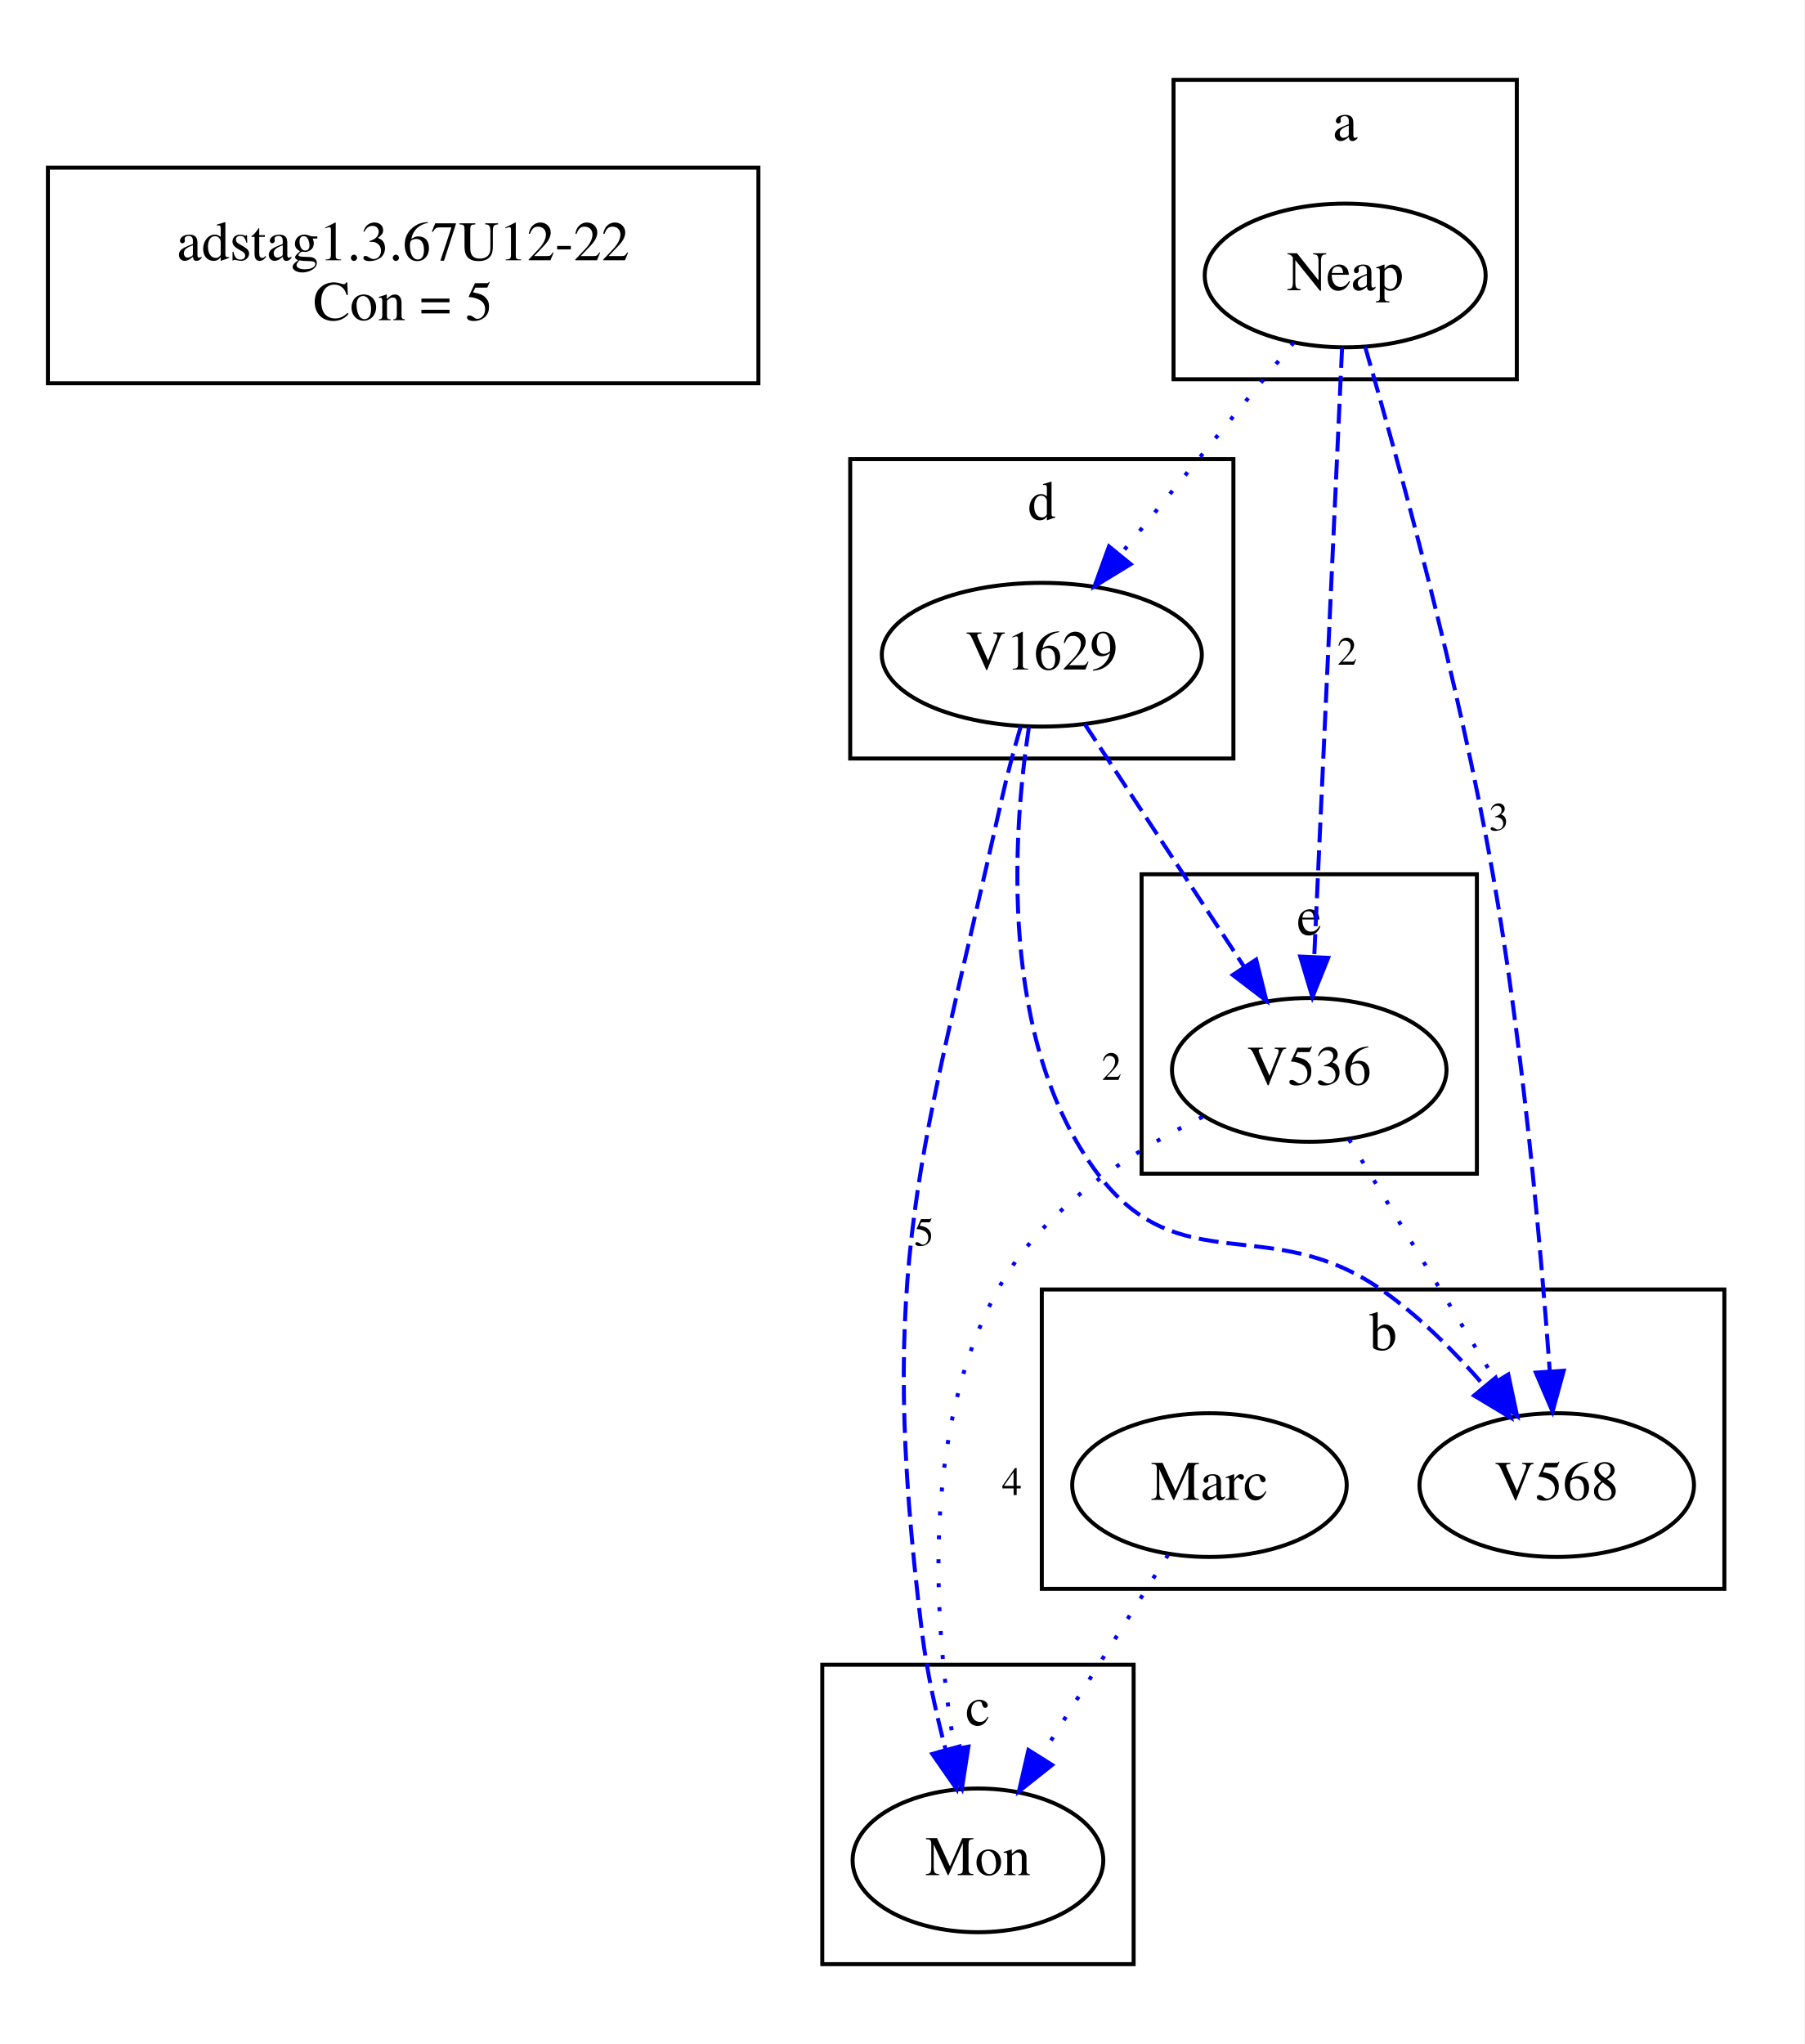
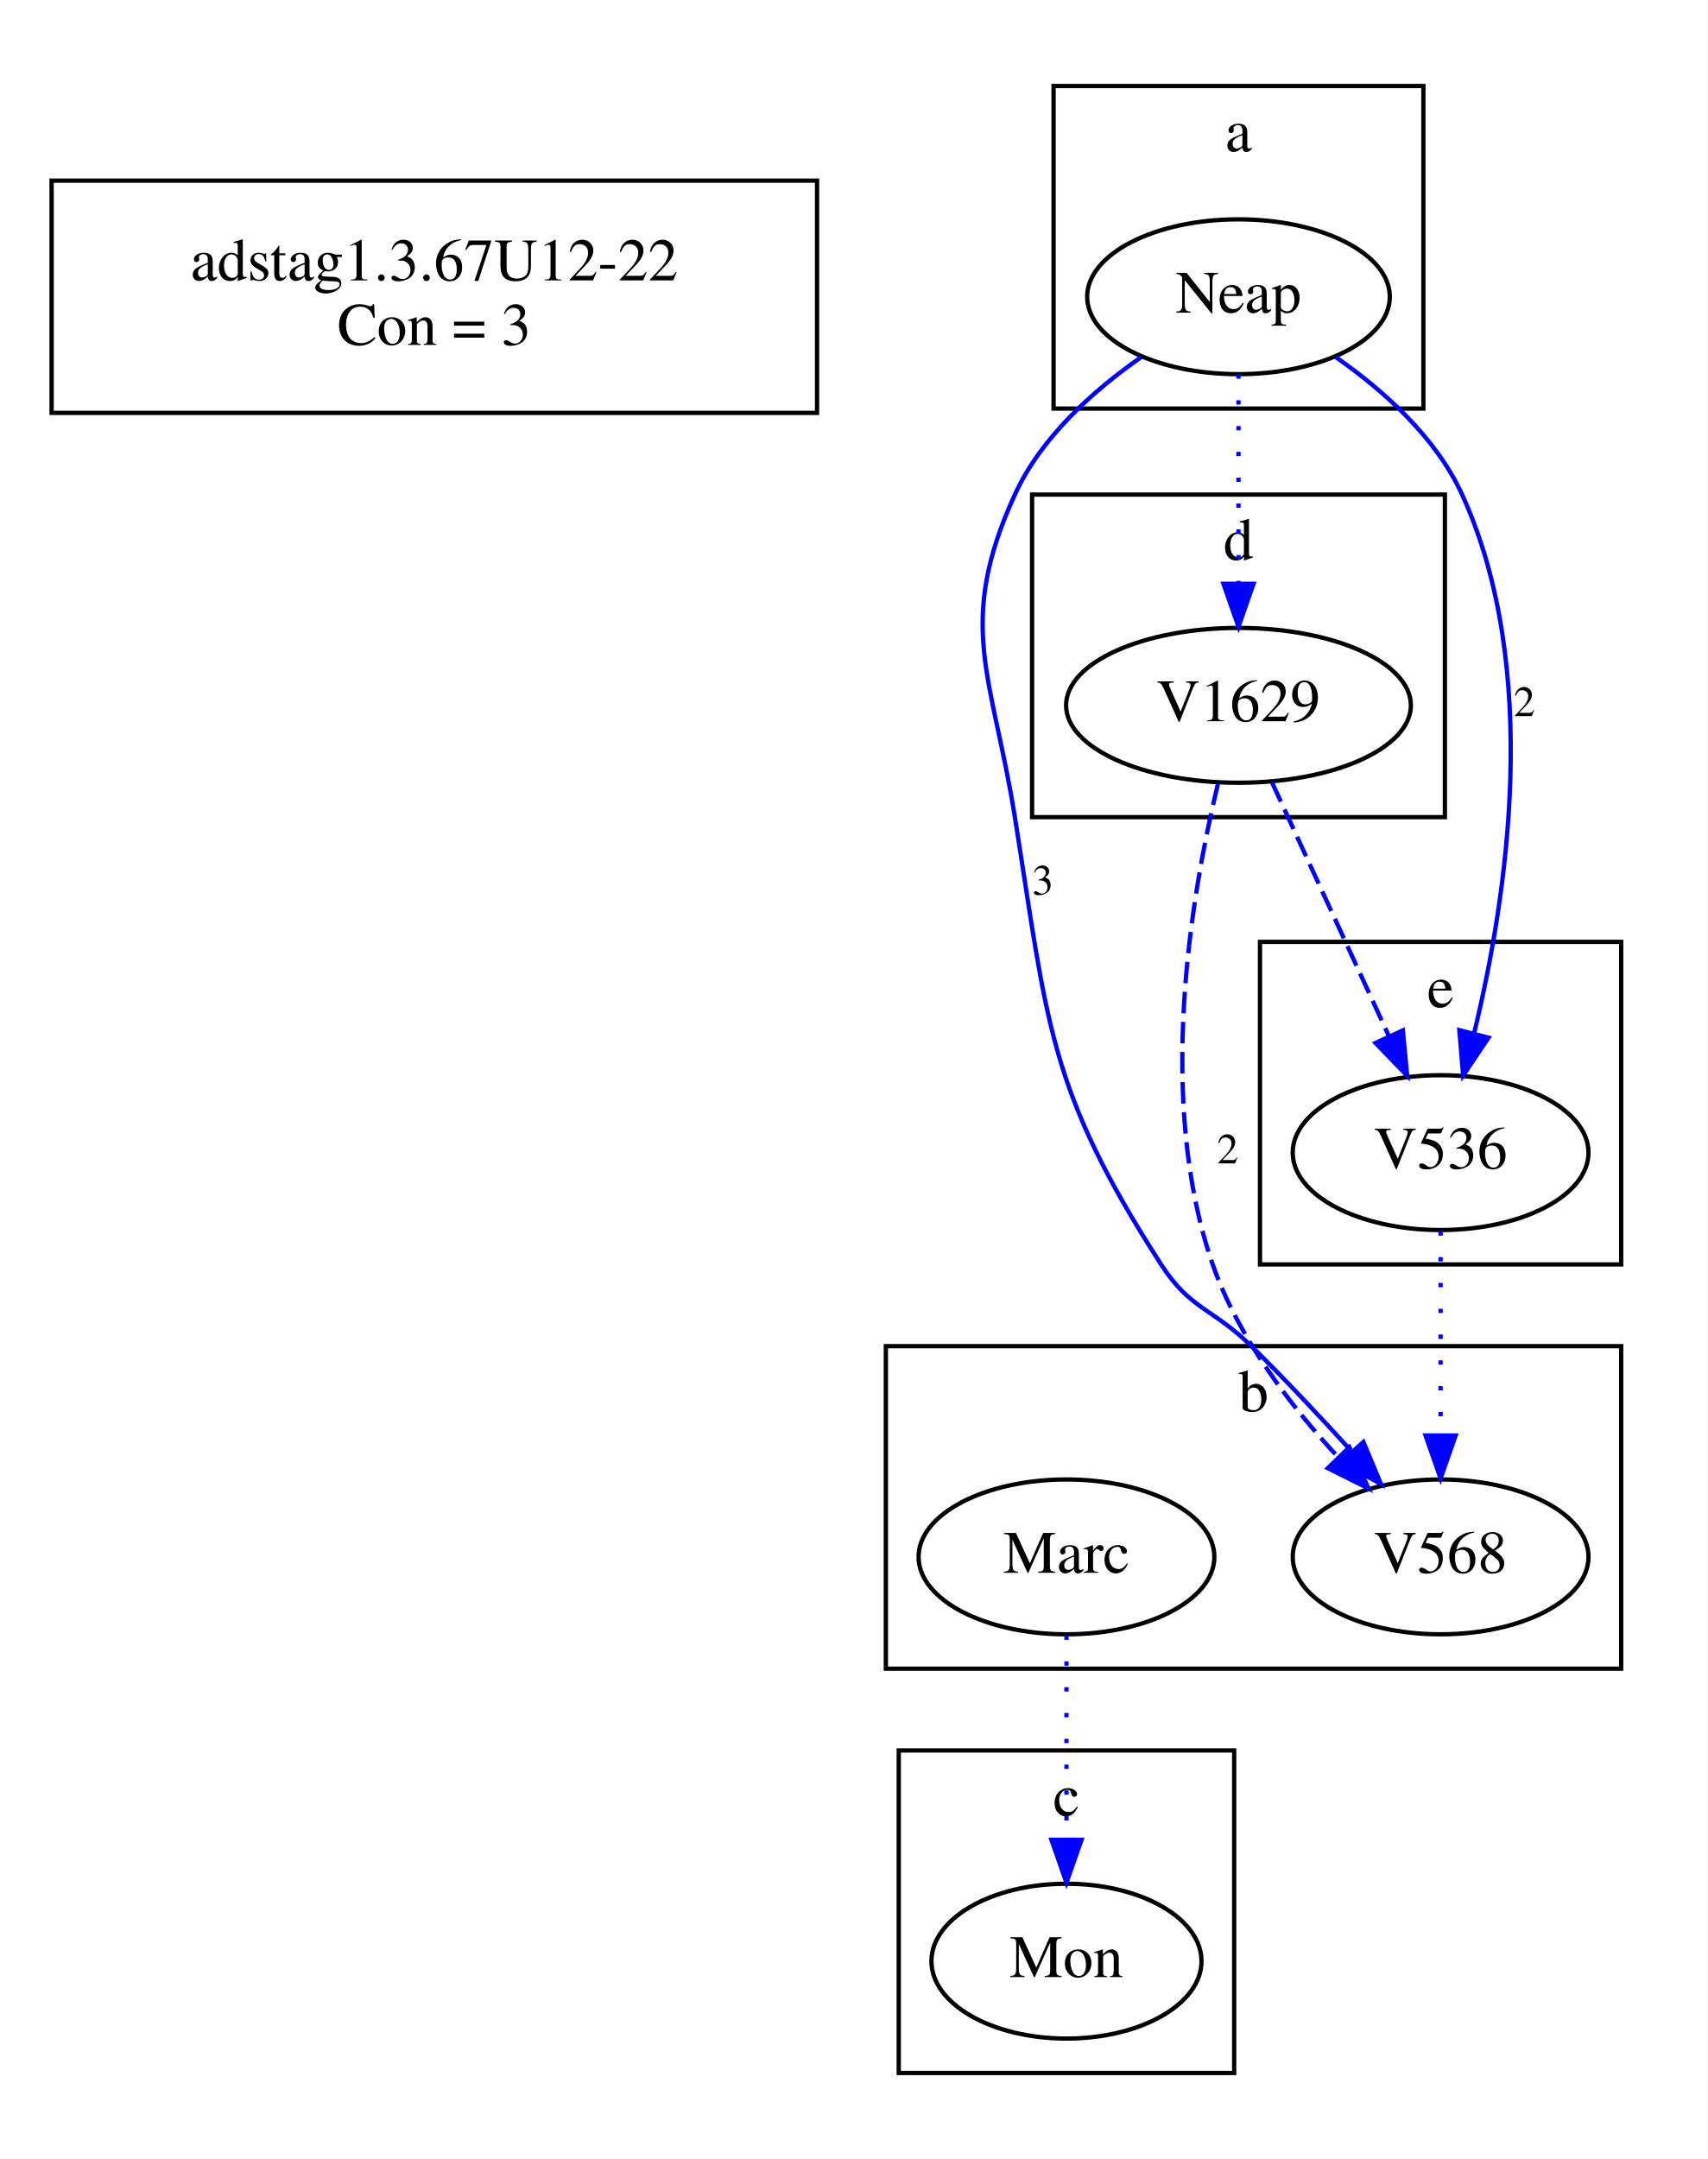
- <svg xmlns="http://www.w3.org/2000/svg" width="452pt" height="512pt" viewBox="0.00 0.00 452.00 512.00">
-   <g id="graph0" class="graph" transform="scale(1 1) rotate(0) translate(4 508)">
-     <polygon fill="white" stroke="transparent" points="-4,4 -4,-508 448,-508 448,4 -4,4" />
+ <svg xmlns="http://www.w3.org/2000/svg" width="397pt" height="502pt" viewBox="0.00 0.00 397.00 502.00">
+   <g id="graph0" class="graph" transform="scale(1 1) rotate(0) translate(4 498)">
+     <polygon fill="white" stroke="transparent" points="-4,4 -4,-498 393,-498 393,4 -4,4" />
    <g id="clust1" class="cluster">
-       <polygon fill="none" stroke="black" points="8,-412 8,-466 186,-466 186,-412 8,-412" />
+       <polygon fill="none" stroke="black" points="8,-402 8,-456 186,-456 186,-402 8,-402" />
    </g>
    <g id="clust2" class="cluster">
</g>
    <g id="clust3" class="cluster">
-       <polygon fill="none" stroke="black" points="290,-413 290,-488 376,-488 376,-413 290,-413" />
-       <text text-anchor="middle" x="333" y="-472.8" font-family="Times,serif" font-size="14.00">a</text>
+       <polygon fill="none" stroke="black" points="241,-403 241,-478 327,-478 327,-403 241,-403" />
+       <text text-anchor="middle" x="284" y="-462.8" font-family="Times,serif" font-size="14.00">a</text>
    </g>
    <g id="clust4" class="cluster">
-       <polygon fill="none" stroke="black" points="257,-110 257,-185 428,-185 428,-110 257,-110" />
-       <text text-anchor="middle" x="342.5" y="-169.8" font-family="Times,serif" font-size="14.00">b</text>
+       <polygon fill="none" stroke="black" points="202,-110 202,-185 373,-185 373,-110 202,-110" />
+       <text text-anchor="middle" x="287.5" y="-169.8" font-family="Times,serif" font-size="14.00">b</text>
    </g>
    <g id="clust5" class="cluster">
-       <polygon fill="none" stroke="black" points="202,-16 202,-91 280,-91 280,-16 202,-16" />
-       <text text-anchor="middle" x="241" y="-75.8" font-family="Times,serif" font-size="14.00">c</text>
+       <polygon fill="none" stroke="black" points="205,-16 205,-91 283,-91 283,-16 205,-16" />
+       <text text-anchor="middle" x="244" y="-75.8" font-family="Times,serif" font-size="14.00">c</text>
    </g>
    <g id="clust6" class="cluster">
-       <polygon fill="none" stroke="black" points="209,-318 209,-393 305,-393 305,-318 209,-318" />
-       <text text-anchor="middle" x="257" y="-377.8" font-family="Times,serif" font-size="14.00">d</text>
+       <polygon fill="none" stroke="black" points="236,-308 236,-383 332,-383 332,-308 236,-308" />
+       <text text-anchor="middle" x="284" y="-367.8" font-family="Times,serif" font-size="14.00">d</text>
    </g>
    <g id="clust7" class="cluster">
-       <polygon fill="none" stroke="black" points="282,-214 282,-289 366,-289 366,-214 282,-214" />
-       <text text-anchor="middle" x="324" y="-273.8" font-family="Times,serif" font-size="14.00">e</text>
+       <polygon fill="none" stroke="black" points="289,-204 289,-279 373,-279 373,-204 289,-204" />
+       <text text-anchor="middle" x="331" y="-263.8" font-family="Times,serif" font-size="14.00">e</text>
    </g>
    <g id="node1" class="node">
-       <text text-anchor="middle" x="97" y="-442.8" font-family="Times,serif" font-size="14.00">adstag1.3.67U12-22</text>
-       <text text-anchor="middle" x="97" y="-427.8" font-family="Times,serif" font-size="14.00">Con = 5</text>
+       <text text-anchor="middle" x="97" y="-432.8" font-family="Times,serif" font-size="14.00">adstag1.3.67U12-22</text>
+       <text text-anchor="middle" x="97" y="-417.8" font-family="Times,serif" font-size="14.00">Con = 3</text>
    </g>
    <g id="node2" class="node">
-       <ellipse fill="none" stroke="black" cx="333" cy="-439" rx="35.19" ry="18" />
-       <text text-anchor="middle" x="333" y="-435.3" font-family="Times,serif" font-size="14.00">Neap</text>
+       <ellipse fill="none" stroke="black" cx="284" cy="-429" rx="35.19" ry="18" />
+       <text text-anchor="middle" x="284" y="-425.3" font-family="Times,serif" font-size="14.00">Neap</text>
    </g>
    <g id="node3" class="node">
-       <ellipse fill="none" stroke="black" cx="386" cy="-136" rx="34.39" ry="18" />
-       <text text-anchor="middle" x="386" y="-132.3" font-family="Times,serif" font-size="14.00">V568</text>
+       <ellipse fill="none" stroke="black" cx="331" cy="-136" rx="34.39" ry="18" />
+       <text text-anchor="middle" x="331" y="-132.3" font-family="Times,serif" font-size="14.00">V568</text>
+     </g>
+     <g id="edge6" class="edge">
+       <path fill="none" stroke="blue" d="M261.42,-415C250.35,-407.27 238.1,-396.36 232,-383 218.14,-352.68 226.76,-340.92 232,-308 239.65,-259.98 239.66,-244.88 266,-204 272.82,-193.42 278.03,-193.83 287,-185 294.85,-177.27 303.11,-168.46 310.32,-160.52" />
+       <polygon fill="blue" stroke="blue" points="313.05,-162.72 317.13,-152.94 307.84,-158.04 313.05,-162.72" />
+       <text text-anchor="middle" x="238.5" y="-290" font-family="Times,serif" font-size="10.00">3</text>
+     </g>
+     <g id="node6" class="node">
+       <ellipse fill="none" stroke="black" cx="284" cy="-334" rx="40.09" ry="18" />
+       <text text-anchor="middle" x="284" y="-330.3" font-family="Times,serif" font-size="14.00">V1629</text>
+     </g>
+     <g id="edge1" class="edge">
+       <path fill="none" stroke="blue" stroke-dasharray="1,5" d="M284,-410.94C284,-397.39 284,-378.18 284,-362.47" />
+       <polygon fill="blue" stroke="blue" points="287.5,-362.26 284,-352.26 280.5,-362.26 287.5,-362.26" />
+     </g>
+     <g id="node7" class="node">
+       <ellipse fill="none" stroke="black" cx="331" cy="-230" rx="34.39" ry="18" />
+       <text text-anchor="middle" x="331" y="-226.3" font-family="Times,serif" font-size="14.00">V536</text>
    </g>
    <g id="edge3" class="edge">
-       <path fill="none" stroke="blue" stroke-dasharray="5,2" d="M337.99,-421.18C345.94,-393.75 361.46,-337.56 370,-289 377.57,-245.94 382.03,-195.34 384.24,-164.75" />
-       <polygon fill="blue" stroke="blue" points="387.75,-164.65 384.95,-154.43 380.77,-164.17 387.75,-164.65" />
-       <text text-anchor="middle" x="371.5" y="-300" font-family="Times,serif" font-size="10.00">3</text>
+       <path fill="none" stroke="blue" d="M306.58,-415C317.65,-407.27 329.9,-396.36 336,-383 354.54,-342.44 346.44,-289.23 338.78,-257.72" />
+       <polygon fill="blue" stroke="blue" points="342.14,-256.72 336.24,-247.92 335.36,-258.48 342.14,-256.72" />
+       <text text-anchor="middle" x="350.5" y="-331.5" font-family="Times,serif" font-size="10.00">2</text>
    </g>
-     <g id="node6" class="node">
-       <ellipse fill="none" stroke="black" cx="257" cy="-344" rx="40.09" ry="18" />
-       <text text-anchor="middle" x="257" y="-340.3" font-family="Times,serif" font-size="14.00">V1629</text>
+     <g id="node4" class="node">
+       <ellipse fill="none" stroke="black" cx="244" cy="-136" rx="34.39" ry="18" />
+       <text text-anchor="middle" x="244" y="-132.3" font-family="Times,serif" font-size="14.00">Marc</text>
+     </g>
+     <g id="node5" class="node">
+       <ellipse fill="none" stroke="black" cx="244" cy="-42" rx="31.4" ry="18" />
+       <text text-anchor="middle" x="244" y="-38.3" font-family="Times,serif" font-size="14.00">Mon</text>
    </g>
    <g id="edge7" class="edge">
-       <path fill="none" stroke="blue" stroke-dasharray="1,5" d="M320.11,-422.22C308.17,-407.62 290.25,-385.69 276.55,-368.92" />
-       <polygon fill="blue" stroke="blue" points="279.25,-366.69 270.21,-361.17 273.83,-371.12 279.25,-366.69" />
+       <path fill="none" stroke="blue" stroke-dasharray="1,5" d="M244,-117.7C244,-104.46 244,-85.95 244,-70.66" />
+       <polygon fill="blue" stroke="blue" points="247.5,-70.23 244,-60.23 240.5,-70.23 247.5,-70.23" />
    </g>
-     <g id="node7" class="node">
-       <ellipse fill="none" stroke="black" cx="324" cy="-240" rx="34.39" ry="18" />
-       <text text-anchor="middle" x="324" y="-236.3" font-family="Times,serif" font-size="14.00">V536</text>
+     <g id="edge5" class="edge">
+       <path fill="none" stroke="blue" stroke-dasharray="5,2" d="M279.22,-315.72C273.1,-290.41 264.75,-242.12 278,-204 283.87,-187.11 295.97,-171.26 307.13,-159.23" />
+       <polygon fill="blue" stroke="blue" points="309.79,-161.51 314.25,-151.9 304.77,-156.63 309.79,-161.51" />
+       <text text-anchor="middle" x="281.5" y="-227.5" font-family="Times,serif" font-size="10.00">2</text>
    </g>
-     <g id="edge9" class="edge">
-       <path fill="none" stroke="blue" stroke-dasharray="5,2" d="M332.22,-420.86C330.65,-386.66 327.14,-309.69 325.25,-268.4" />
-       <polygon fill="blue" stroke="blue" points="328.74,-268.07 324.79,-258.24 321.75,-268.39 328.74,-268.07" />
-       <text text-anchor="middle" x="333.5" y="-341.5" font-family="Times,serif" font-size="10.00">2</text>
-     </g>
-     <g id="node4" class="node">
-       <ellipse fill="none" stroke="black" cx="299" cy="-136" rx="34.39" ry="18" />
-       <text text-anchor="middle" x="299" y="-132.3" font-family="Times,serif" font-size="14.00">Marc</text>
-     </g>
-     <g id="node5" class="node">
-       <ellipse fill="none" stroke="black" cx="241" cy="-42" rx="31.4" ry="18" />
-       <text text-anchor="middle" x="241" y="-38.3" font-family="Times,serif" font-size="14.00">Mon</text>
+     <g id="edge2" class="edge">
+       <path fill="none" stroke="blue" stroke-dasharray="5,2" d="M291.76,-316.16C299.18,-300.06 310.46,-275.57 319.03,-256.98" />
+       <polygon fill="blue" stroke="blue" points="322.22,-258.42 323.23,-247.87 315.86,-255.49 322.22,-258.42" />
    </g>
    <g id="edge4" class="edge">
-       <path fill="none" stroke="blue" stroke-dasharray="1,5" d="M288.63,-118.55C279.81,-104.55 266.99,-84.22 256.87,-68.18" />
-       <polygon fill="blue" stroke="blue" points="259.57,-65.9 251.28,-59.31 253.65,-69.63 259.57,-65.9" />
-     </g>
-     <g id="edge2" class="edge">
-       <path fill="none" stroke="blue" stroke-dasharray="5,2" d="M253.78,-325.98C249.74,-299.27 246.06,-247.11 271,-214 291.51,-186.77 314.03,-204.48 342,-185 351.56,-178.34 360.56,-169.26 367.89,-160.8" />
-       <polygon fill="blue" stroke="blue" points="370.69,-162.9 374.38,-152.96 365.3,-158.43 370.69,-162.9" />
-       <text text-anchor="middle" x="274.5" y="-237.5" font-family="Times,serif" font-size="10.00">2</text>
-     </g>
-     <g id="edge6" class="edge">
-       <path fill="none" stroke="blue" stroke-dasharray="5,2" d="M251.71,-326.01C250.06,-320.32 248.32,-313.92 247,-308 226.66,-216.93 215.6,-191.61 227,-99 228.19,-89.32 230.5,-78.9 232.91,-69.71" />
-       <polygon fill="blue" stroke="blue" points="236.31,-70.52 235.61,-59.95 229.57,-68.65 236.31,-70.52" />
-       <text text-anchor="middle" x="227.5" y="-196" font-family="Times,serif" font-size="10.00">5</text>
-     </g>
-     <g id="edge8" class="edge">
-       <path fill="none" stroke="blue" stroke-dasharray="5,2" d="M267.76,-326.61C278.56,-310.18 295.31,-284.67 307.73,-265.77" />
-       <polygon fill="blue" stroke="blue" points="310.7,-267.63 313.26,-257.35 304.85,-263.78 310.7,-267.63" />
-     </g>
-     <g id="edge1" class="edge">
-       <path fill="none" stroke="blue" stroke-dasharray="1,5" d="M333.96,-222.61C343.9,-206.25 359.31,-180.9 370.79,-162.03" />
-       <polygon fill="blue" stroke="blue" points="373.86,-163.71 376.06,-153.35 367.88,-160.07 373.86,-163.71" />
-     </g>
-     <g id="edge5" class="edge">
-       <path fill="none" stroke="blue" stroke-dasharray="1,5" d="M297.28,-228.25C279.35,-219.49 257.06,-205.23 246,-185 226.4,-149.14 230.07,-100.23 235.11,-70.18" />
-       <polygon fill="blue" stroke="blue" points="238.61,-70.48 236.98,-60.01 231.72,-69.21 238.61,-70.48" />
-       <text text-anchor="middle" x="249.5" y="-133.5" font-family="Times,serif" font-size="10.00">4</text>
+       <path fill="none" stroke="blue" stroke-dasharray="1,5" d="M331,-211.7C331,-198.46 331,-179.95 331,-164.66" />
+       <polygon fill="blue" stroke="blue" points="334.5,-164.23 331,-154.23 327.5,-164.23 334.5,-164.23" />
    </g>
  </g>
</svg>
